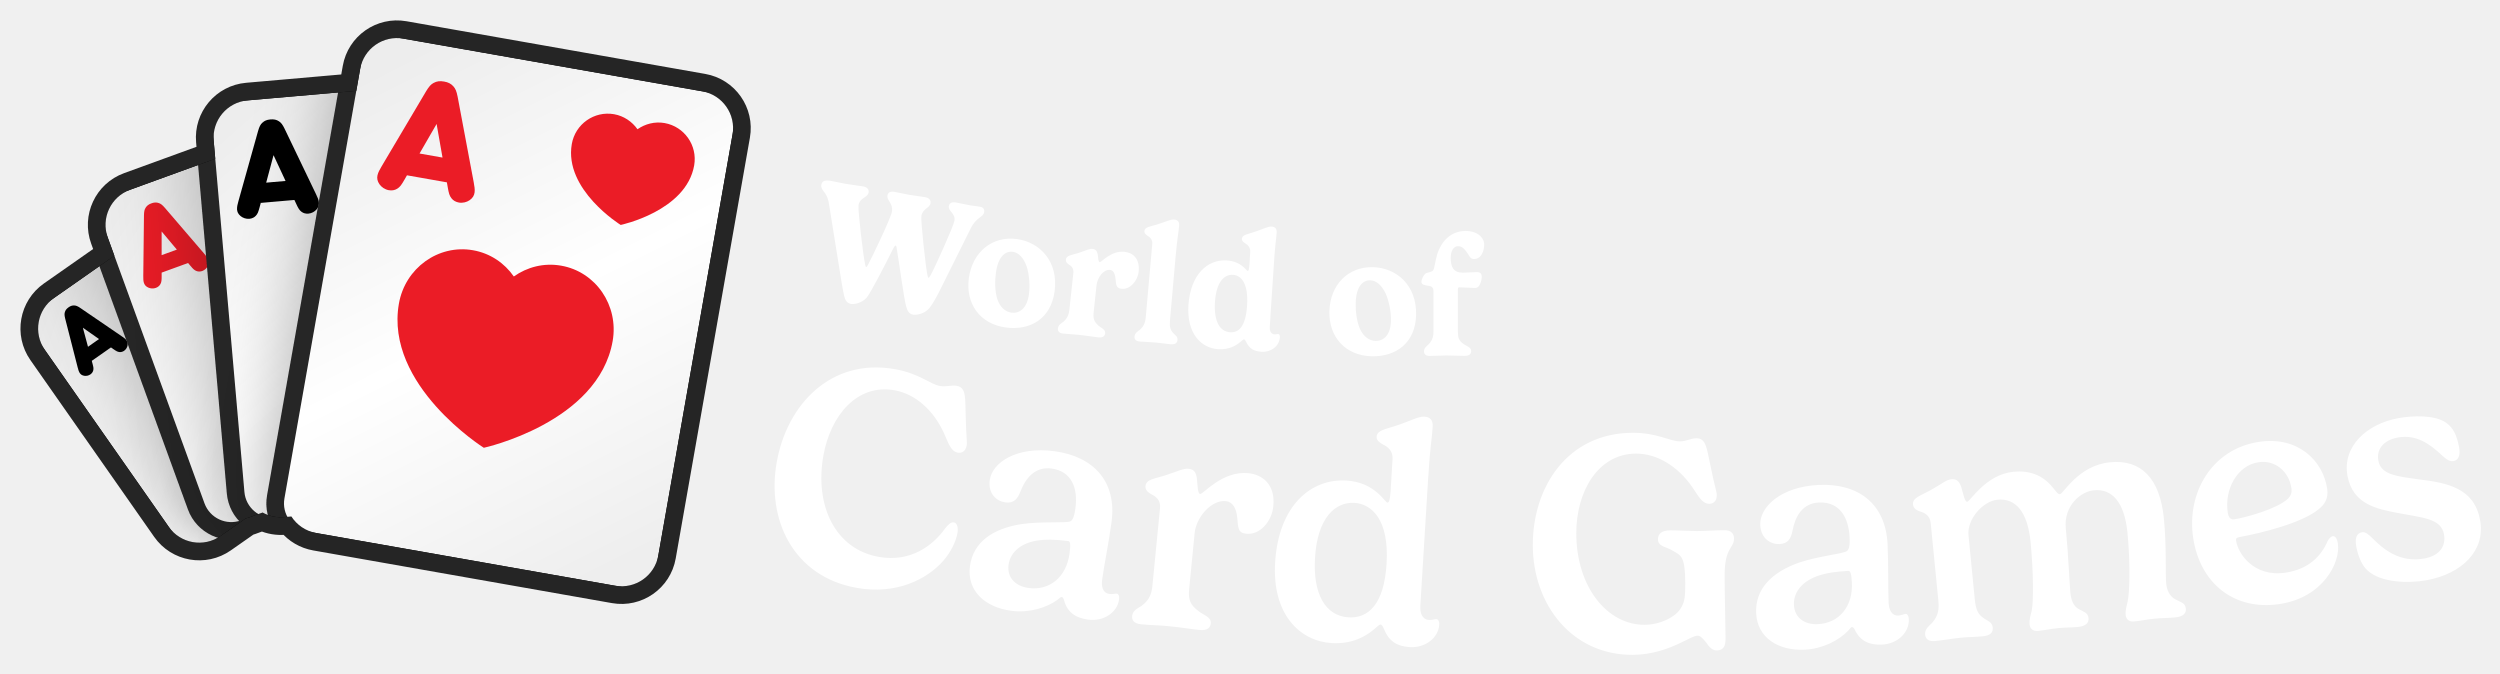
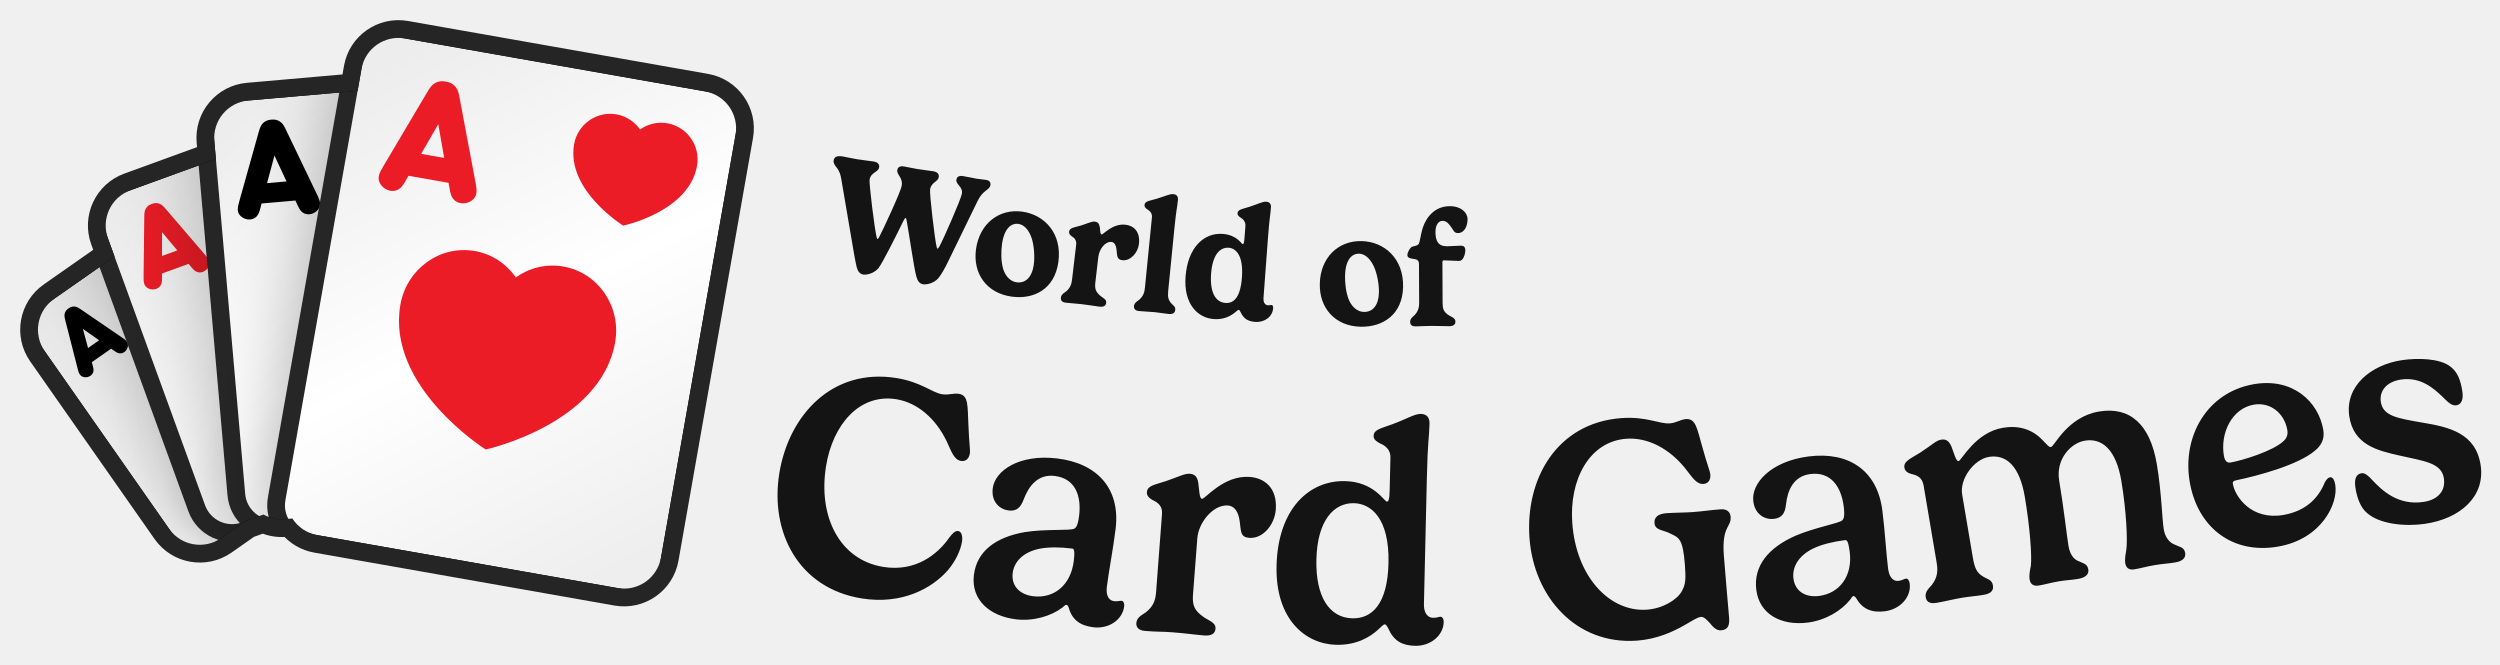
- <svg xmlns="http://www.w3.org/2000/svg" xmlns:xlink="http://www.w3.org/1999/xlink" viewBox="-3.26 -3.26 426.7 115.02" width="426.7" height="115.02">
+ <svg xmlns="http://www.w3.org/2000/svg" xmlns:xlink="http://www.w3.org/1999/xlink" viewBox="-3.2 -3.2 424.74 112.92" width="424.74" height="112.92">
  <defs>
    <rect id="path-1" x="0" y="0" width="5464" height="1280" />
    <rect id="path-3" x="0" y="0" width="1279.966" height="1280" />
    <path d="M654.667,7.381 L1041.451,230.691 C1067.755,245.877 1076.767,279.512 1061.581,305.816 L747.051,850.597 C731.865,876.902 698.23,885.914 671.926,870.727 L285.142,647.418 C271.344,639.451 262.304,626.408 259.019,612.01 L248.673,609.238 C237.588,606.268 228.207,600.115 221.247,592.027 L200.473,592.025 C198.498,592.025 196.547,591.921 194.626,591.718 L151.468,603.281 C122.13,611.142 91.974,593.731 84.112,564.393 L1.886,257.522 C-5.975,228.183 11.436,198.027 40.774,190.166 L145.477,162.11 L145.477,133.795 C145.477,103.422 170.1,78.799 200.473,78.799 L333.867,78.799 L340.716,53.24 C348.577,23.901 378.734,6.491 408.072,14.352 L563.147,55.903 L579.542,27.511 C594.728,1.207 628.363,-7.806 654.667,7.381 Z" id="path-5" />
    <filter x="-59.0%" y="-44.4%" width="218.0%" height="188.8%" filterUnits="objectBoundingBox" id="filter-7">
      <feOffset dx="0" dy="0" in="SourceAlpha" result="shadowOffsetOuter1" />
      <feGaussianBlur stdDeviation="64" in="shadowOffsetOuter1" result="shadowBlurOuter1" />
      <feColorMatrix values="0 0 0 0 0   0 0 0 0 0   0 0 0 0 0  0 0 0 0.32 0" type="matrix" in="shadowBlurOuter1" result="shadowMatrixOuter1" />
      <feMerge>
        <feMergeNode in="shadowMatrixOuter1" />
        <feMergeNode in="SourceGraphic" />
      </feMerge>
    </filter>
    <linearGradient x1="21.639%" y1="0%" x2="78.361%" y2="100%" id="linearGradient-8">
      <stop stop-color="#EDEDED" offset="0%" />
      <stop stop-color="#FFFFFF" offset="50.295%" />
      <stop stop-color="#EEEEEE" offset="100%" />
    </linearGradient>
    <filter x="-49.2%" y="-37.0%" width="198.3%" height="174.0%" filterUnits="objectBoundingBox" id="filter-9">
      <feOffset dx="0" dy="0" in="SourceAlpha" result="shadowOffsetOuter1" />
      <feGaussianBlur stdDeviation="64" in="shadowOffsetOuter1" result="shadowBlurOuter1" />
      <feColorMatrix values="0 0 0 0 0   0 0 0 0 0   0 0 0 0 0  0 0 0 0.32 0" type="matrix" in="shadowBlurOuter1" result="shadowMatrixOuter1" />
      <feMerge>
        <feMergeNode in="shadowMatrixOuter1" />
        <feMergeNode in="SourceGraphic" />
      </feMerge>
    </filter>
    <linearGradient x1="21.639%" y1="0%" x2="78.361%" y2="100%" id="linearGradient-10">
      <stop stop-color="#EDEDED" offset="0%" />
      <stop stop-color="#FFFFFF" offset="50.295%" />
      <stop stop-color="#EEEEEE" offset="100%" />
    </linearGradient>
    <filter x="-41.0%" y="-30.9%" width="181.9%" height="161.7%" filterUnits="objectBoundingBox" id="filter-11">
      <feOffset dx="0" dy="0" in="SourceAlpha" result="shadowOffsetOuter1" />
      <feGaussianBlur stdDeviation="64" in="shadowOffsetOuter1" result="shadowBlurOuter1" />
      <feColorMatrix values="0 0 0 0 0   0 0 0 0 0   0 0 0 0 0  0 0 0 0.32 0" type="matrix" in="shadowBlurOuter1" result="shadowMatrixOuter1" />
      <feMerge>
        <feMergeNode in="shadowMatrixOuter1" />
        <feMergeNode in="SourceGraphic" />
      </feMerge>
    </filter>
    <linearGradient x1="21.639%" y1="0%" x2="78.361%" y2="100%" id="linearGradient-12">
      <stop stop-color="#EDEDED" offset="0%" />
      <stop stop-color="#FFFFFF" offset="50.295%" />
      <stop stop-color="#EEEEEE" offset="100%" />
    </linearGradient>
    <filter x="-34.1%" y="-25.7%" width="168.3%" height="151.4%" filterUnits="objectBoundingBox" id="filter-13">
      <feOffset dx="0" dy="0" in="SourceAlpha" result="shadowOffsetOuter1" />
      <feGaussianBlur stdDeviation="64" in="shadowOffsetOuter1" result="shadowBlurOuter1" />
      <feColorMatrix values="0 0 0 0 0   0 0 0 0 0   0 0 0 0 0  0 0 0 0.32 0" type="matrix" in="shadowBlurOuter1" result="shadowMatrixOuter1" />
      <feMerge>
        <feMergeNode in="shadowMatrixOuter1" />
        <feMergeNode in="SourceGraphic" />
      </feMerge>
    </filter>
    <linearGradient x1="21.639%" y1="0%" x2="78.361%" y2="100%" id="linearGradient-14">
      <stop stop-color="#EDEDED" offset="0%" />
      <stop stop-color="#FFFFFF" offset="50.295%" />
      <stop stop-color="#EEEEEE" offset="100%" />
    </linearGradient>
  </defs>
  <g transform="translate(-11.594,-23.478) scale(0.11594)">
    <mask id="mask-4" fill="white">
      <use xlink:href="#path-3" />
    </mask>
    <g id="Mask" />
    <g id="Group" stroke-width="1" fill-rule="evenodd" mask="url(#mask-4)">
      <g transform="translate(700.504, 678.0126) rotate(-20) translate(-700.504, -678.0126)translate(166.0272, 238.9585)">
        <g transform="translate(-0, -0)">
          <mask id="mask-6" fill="white">
            <use xlink:href="#path-5" />
          </mask>
          <path stroke="#252525" stroke-width="26" d="M661.167,-3.877 L1047.951,219.432 C1080.473,238.209 1091.616,279.794 1072.839,312.316 L758.31,857.097 C739.533,889.619 697.948,900.762 665.426,881.986 L278.642,658.676 C264.448,650.481 253.966,637.684 248.632,622.685 L245.308,621.795 C234.009,618.767 223.884,612.979 215.705,605.026 L200.473,605.025 C198.91,605.025 197.353,604.972 195.803,604.861 L154.833,615.838 C118.559,625.557 81.275,604.031 71.555,567.758 L-10.671,260.886 C-20.39,224.613 1.136,187.328 37.41,177.609 L132.477,152.135 L132.477,133.795 C132.477,96.242 162.92,65.799 200.473,65.799 L323.892,65.799 L328.159,49.875 C337.879,13.602 375.163,-7.925 411.436,1.795 L556.877,40.764 L568.283,21.011 C587.06,-11.511 628.645,-22.654 661.167,-3.877 Z" />
          <g mask="url(#mask-6)">
            <g transform="translate(-12.346, -20.1207)">
              <g id="small_spade_1" filter="url(#filter-7)" transform="translate(210.9129, 389.3938) rotate(-15) translate(-210.9129, -389.3938)translate(49.8576, 175.5497)">
                <rect id="Background" stroke="#252525" stroke-width="26" fill="url(#linearGradient-8)" x="-13" y="-13" width="348.11" height="453.688" rx="54.996" />
                <path d="M243.897,27.593 C243.897,27.593 294.439,46.921 294.501,83.212 C294.501,98.995 281.209,111.813 264.79,111.831 C259.556,111.836 254.629,110.478 250.35,108.157 L256.538,128.766 L231.229,128.766 L237.404,108.197 C233.153,110.517 228.26,111.881 223.047,111.892 C206.62,111.901 193.284,99.118 193.266,83.326 C193.205,47.045 243.897,27.593 243.897,27.593 Z" id="Spade-small" fill="#000000" />
                <path d="M24.778,103.856 L51.007,34.253 C52.733,29.769 54.044,27.838 56.046,26.251 C58.462,24.32 61.015,23.561 64.605,23.561 C68.194,23.561 70.748,24.32 73.164,26.251 C75.165,27.838 76.477,29.769 78.202,34.253 L104.431,103.856 C106.709,109.926 108.228,114.686 103.603,119.308 C101.463,121.446 98.219,122.895 94.906,122.895 C92.214,122.895 89.798,121.998 88.073,120.412 C86.002,118.549 85.105,116.687 83.31,111.72 L81.861,107.719 L47.349,107.719 L45.899,111.72 C44.105,116.687 43.207,118.549 41.137,120.412 C39.411,121.998 36.995,122.895 34.303,122.895 C30.99,122.895 27.746,121.446 25.606,119.308 C20.982,114.686 22.5,109.926 24.778,103.856 Z M74.544,87.576 L64.605,60.259 L54.665,87.576 L74.544,87.576 Z" id="A" fill="#000000" />
              </g>
              <g id="small_diamond_1" filter="url(#filter-9)" transform="translate(351.0898, 355.5329) rotate(-360) translate(-351.0898, -355.5329)translate(157.8235, 98.9199)">
                <rect id="Background" stroke="#252525" stroke-width="26" fill="url(#linearGradient-10)" x="-13" y="-13" width="412.533" height="539.226" rx="54.996" />
                <polygon id="Diamond-small" fill="#EB1B28" points="300.954 22.074 353.401 93.826 300.954 165.557 248.485 93.826" />
                <path d="M29.802,125.878 L61.277,42.355 C63.348,36.974 64.921,34.657 67.323,32.753 C70.222,30.435 73.287,29.524 77.594,29.524 C81.901,29.524 84.966,30.435 87.865,32.753 C90.267,34.657 91.841,36.974 93.911,42.355 L125.386,125.878 C128.119,133.163 129.942,138.875 124.392,144.421 C121.824,146.987 117.932,148.725 113.956,148.725 C110.725,148.725 107.826,147.649 105.756,145.745 C103.271,143.51 102.194,141.275 100.041,135.315 L98.301,130.514 L56.887,130.514 L55.148,135.315 C52.994,141.275 51.917,143.51 49.432,145.745 C47.362,147.649 44.463,148.725 41.232,148.725 C37.257,148.725 33.364,146.987 30.796,144.421 C25.247,138.875 27.069,133.163 29.802,125.878 Z M89.521,106.343 L77.594,73.562 L65.667,106.343 L89.521,106.343 Z" id="A" fill="#EB1B28" />
              </g>
              <g id="small_clover_1" filter="url(#filter-11)" transform="translate(511.6136, 377.7066) rotate(-345) translate(-511.6136, -377.7066)translate(279.6941, 69.771)">
                <rect id="Background" stroke="#252525" stroke-width="26" fill="url(#linearGradient-12)" x="-13" y="-13" width="489.839" height="641.871" rx="54.996" />
                <path d="M347.866,39.734 C367.599,39.734 383.595,55.536 383.595,75.06 C383.595,84.425 379.905,92.946 373.883,99.274 C378.307,97.333 383.203,96.253 388.353,96.253 C408.072,96.253 424.081,112.082 424.081,131.58 C424.081,151.104 408.072,166.919 388.353,166.919 C372.39,166.919 358.858,156.556 354.282,142.251 C354.334,142.684 354.408,143.092 354.506,143.474 C358.945,160.826 367.798,185.424 367.798,185.424 L328,185.424 C328,185.424 336.827,160.734 341.253,143.474 C341.354,143.079 341.428,142.656 341.479,142.206 C336.916,156.534 323.372,166.919 307.393,166.919 C287.646,166.919 271.677,151.104 271.677,131.58 C271.677,112.082 287.646,96.253 307.393,96.253 C312.539,96.253 317.432,97.331 321.855,99.271 C315.837,92.944 312.15,84.424 312.15,75.06 C312.15,55.536 328.133,39.734 347.866,39.734 Z" id="Clover-small" fill="#000000" />
                <path d="M28.576,146.475 L66.345,46.247 C68.83,39.79 70.719,37.009 73.601,34.724 C77.08,31.943 80.758,30.85 85.926,30.85 C91.095,30.85 94.772,31.943 98.251,34.724 C101.133,37.009 103.022,39.79 105.507,46.247 L143.276,146.475 C146.556,155.216 148.743,162.07 142.084,168.726 C139.003,171.805 134.331,173.891 129.56,173.891 C125.684,173.891 122.205,172.6 119.72,170.315 C116.738,167.633 115.446,164.951 112.862,157.799 L110.775,152.038 L61.078,152.038 L58.99,157.799 C56.406,164.951 55.114,167.633 52.132,170.315 C49.647,172.6 46.168,173.891 42.292,173.891 C37.521,173.891 32.85,171.805 29.768,168.726 C23.109,162.07 25.296,155.216 28.576,146.475 Z M100.239,123.032 L85.926,83.696 L71.613,123.032 L100.239,123.032 Z" id="A" fill="#000000" />
              </g>
              <g id="small_heart_1" filter="url(#filter-13)" transform="translate(675.6425, 459.1748) rotate(-330) translate(-675.6425, -459.1748)translate(397.3371, 89.6494)">
                <rect id="Background" stroke="#252525" stroke-width="26" fill="url(#linearGradient-14)" x="-13" y="-13" width="582.611" height="765.051" rx="54.996" />
                <path d="M341.635,288.824 C315.976,288.845 292.736,299.456 275.815,316.611 C258.851,299.507 235.579,288.948 209.909,288.989 C158.08,289.041 116.117,332.207 116.16,385.365 C116.309,507.485 276.113,572.616 276.113,572.616 C276.113,572.616 435.789,507.092 435.619,384.932 C435.544,331.774 393.497,288.752 341.635,288.824" id="Heart-big" fill="#EB1B28" />
                <path d="M417.458,71.521 C407.751,61.933 394.392,55.711 379.689,55.711 C350.027,55.745 325.983,79.908 326.015,109.677 C326.095,178.084 417.593,214.563 417.593,214.563 C417.593,214.563 508.981,177.883 508.901,109.459 C508.854,79.674 484.777,55.594 455.084,55.627 C440.412,55.627 427.165,61.899 417.458,71.521 Z" id="Heart-small" fill="#EB1B28" />
                <path d="M56.059,190.564 L101.383,70.289 C104.365,62.541 106.631,59.203 110.09,56.462 C114.264,53.124 118.677,51.813 124.88,51.813 C131.082,51.813 135.495,53.124 139.67,56.462 C143.129,59.203 145.395,62.541 148.377,70.289 L193.701,190.564 C197.637,201.054 200.261,209.278 192.269,217.265 C188.572,220.96 182.966,223.464 177.241,223.464 C172.589,223.464 168.415,221.914 165.433,219.172 C161.855,215.954 160.304,212.735 157.203,204.153 L154.698,197.239 L95.061,197.239 L92.556,204.153 C89.455,212.735 87.905,215.954 84.327,219.172 C81.345,221.914 77.17,223.464 72.518,223.464 C66.793,223.464 61.187,220.96 57.49,217.265 C49.499,209.278 52.123,201.054 56.059,190.564 Z M142.055,162.432 L124.88,115.228 L107.704,162.432 L142.055,162.432 Z" id="A" fill="#EB1B28" />
              </g>
            </g>
          </g>
        </g>
      </g>
    </g>
  </g>
-   <path fill="#ffffff" d="M149.16 39.23C149.35 38.85 149.5 38.63 149.6 38.65C149.67 38.66 149.75 38.79 149.78 39.06C150.16 41.25 151.02 47.69 151.4 49.04C151.62 49.82 151.91 50.33 152.61 50.45C153.04 50.52 154.43 50.4 155.34 49.36C155.82 48.79 156.55 47.53 157.08 46.45L162.4 35.77C163.4 33.7 164.56 33.9 164.72 32.94C164.81 32.45 164.54 32.11 163.99 32.02C163.42 31.92 162.86 31.88 162.29 31.78C161.66 31.68 160.45 31.39 159.9 31.3C159.09 31.16 158.77 31.47 158.69 31.92C158.54 32.79 159.86 33.15 159.64 34.43C159.46 35.42 156.27 42.49 155.57 43.72C155.41 44 155.29 44.17 155.22 44.15C155.16 44.14 155.11 44.02 155.05 43.77C154.75 42.52 153.87 34.37 154 33.6C154.22 32.32 155.41 32.28 155.56 31.44C155.66 30.86 155.28 30.5 154.57 30.38C153.83 30.25 152.94 30.17 151.8 29.97C151.18 29.86 149.97 29.58 149.4 29.48C148.6 29.35 148.29 29.66 148.21 30.11C148.06 30.98 149.23 31.43 148.97 32.89C148.79 33.97 145.49 40.85 144.89 41.93C144.8 42.12 144.66 42.33 144.58 42.31C144.52 42.31 144.46 42.16 144.43 42.01C144.09 40.71 143.14 32.5 143.27 31.76C143.5 30.45 144.84 30.48 144.99 29.61C145.08 29.09 144.78 28.68 144.03 28.55C143.28 28.42 142.24 28.32 141.06 28.11C139.87 27.91 139.29 27.73 138.6 27.62C137.58 27.44 137.04 27.58 136.92 28.31C136.84 28.76 137.16 29.21 137.4 29.5C137.95 30.2 138.14 30.9 138.23 31.55L140.4 45.05C140.56 46.02 140.78 47.09 140.81 47.21C140.99 47.99 141.31 48.5 142.01 48.62C142.42 48.69 143.78 48.56 144.69 47.51C145.31 46.79 147.91 41.76 149.16 39.23ZM169.62 39.72C170.59 39.85 171.47 40.73 172 42.31C172.42 43.66 172.56 45.51 172.36 46.97C172.02 49.48 170.67 50.28 169.35 50.1C168.34 49.96 167.41 49.18 166.95 47.75C166.52 46.37 166.54 44.64 166.72 43.31C167.1 40.47 168.37 39.55 169.62 39.72ZM162.1 44.23C161.52 48.54 163.97 52.04 168.44 52.64C172.46 53.18 176.09 51.25 176.74 46.47C177.42 41.4 174.26 38.08 170.3 37.54C166.14 36.98 162.71 39.71 162.1 44.23ZM186.23 42.81C186.73 42.86 187.05 43.4 187.14 44.33C187.25 45.34 187.22 45.93 188.17 46.03C189.59 46.19 190.91 44.71 191.08 43.13C191.33 40.85 190.08 39.87 188.68 39.72C186.37 39.47 184.76 41.52 184.44 41.48C184.2 41.46 184.18 40.86 184.12 40.29C184 39.54 183.72 39.27 183.19 39.22C182.69 39.16 182.27 39.44 180.78 39.93C179.64 40.28 178.74 40.32 178.66 41.05C178.62 41.44 178.86 41.65 179.14 41.87C179.55 42.1 180.03 42.5 179.94 43.33L179.27 49.52C179.19 50.26 179.02 50.99 178.24 51.66C177.94 51.9 177.37 52.16 177.31 52.78C177.26 53.21 177.45 53.59 178.15 53.67C179.37 53.8 179.98 53.79 180.96 53.9C182.38 54.05 183.34 54.23 184.17 54.32C185.02 54.41 185.31 54.09 185.37 53.61C185.44 52.95 184.64 52.71 184.2 52.3C183.46 51.62 183.29 51.12 183.41 49.99L183.89 45.48C184.04 44.09 185.08 42.68 186.23 42.81ZM198 35.24C198.05 34.57 197.72 34.26 197.16 34.21C196.53 34.15 195.63 34.63 194.17 35.07C193.03 35.43 192.13 35.48 192.07 36.17C192.03 36.56 192.3 36.77 192.59 36.97C193 37.21 193.47 37.63 193.41 38.35L192.3 50.87C192.23 51.6 192.08 52.34 191.29 53.02C191.01 53.27 190.44 53.54 190.38 54.16C190.34 54.59 190.54 54.97 191.25 55.03C192.28 55.12 193.1 55.12 194.05 55.21C194.8 55.27 195.78 55.43 196.53 55.5C197.36 55.57 197.67 55.25 197.71 54.76C197.77 54.12 197.29 53.97 196.91 53.51C196.52 53.02 196.33 52.57 196.43 51.44L197.38 40.67C197.72 36.92 197.86 36.76 198 35.24ZM206.71 53.45C204.92 53.34 203.9 51.58 204.11 48.27C204.34 44.82 205.7 43.55 207.21 43.65C208.52 43.73 209.85 45.02 209.59 48.89C209.36 52.5 208.16 53.55 206.71 53.45ZM212.02 56.78C213.68 56.89 215.09 55.83 215.19 54.31C215.21 53.98 215.08 53.76 214.92 53.75C214.72 53.73 214.56 53.83 214.26 53.81C213.62 53.76 213.42 53.11 213.46 52.55L214.16 41.86C214.4 38.11 214.54 37.95 214.64 36.42C214.69 35.76 214.35 35.45 213.79 35.41C213.15 35.37 212.24 35.87 210.81 36.34C209.65 36.73 208.75 36.8 208.71 37.49C208.68 37.88 208.99 38.09 209.28 38.28C209.7 38.51 210.19 38.99 210.13 39.77L210 41.84C209.93 42.8 209.84 43 209.69 42.99C209.46 42.97 208.67 41.36 206.12 41.19C202.83 40.98 199.93 43.6 199.58 48.84C199.27 53.67 201.76 56.15 204.65 56.34C206.52 56.46 207.72 55.7 208.39 55.15C208.74 54.87 208.94 54.66 209.07 54.66C209.24 54.68 209.31 54.91 209.46 55.14C209.99 56.24 210.73 56.69 212.02 56.78ZM230.61 44.58C231.59 44.6 232.57 45.38 233.27 46.89C233.83 48.19 234.18 50.01 234.15 51.48C234.09 54.02 232.83 54.96 231.5 54.93C230.48 54.9 229.47 54.23 228.85 52.86C228.28 51.53 228.1 49.81 228.13 48.47C228.2 45.61 229.36 44.55 230.61 44.58ZM223.64 49.9C223.54 54.24 226.36 57.45 230.88 57.55C234.93 57.64 238.33 55.33 238.44 50.5C238.56 45.38 235.05 42.43 231.06 42.34C226.86 42.24 223.75 45.33 223.64 49.9ZM245.57 46.14C245.57 45.82 245.7 45.78 245.78 45.78C246.27 45.78 248.12 45.89 248.46 45.89C248.74 45.89 248.93 45.8 249.04 45.69C249.44 45.3 249.65 44.48 249.65 44C249.64 43.34 249.27 43.18 248.81 43.18C248.43 43.18 246.93 43.28 246.42 43.28C244.77 43.28 244.35 42.28 244.35 40.72C244.35 39.67 244.78 38.76 245.6 38.76C246.43 38.76 246.86 39.46 247.31 40.11C247.57 40.53 247.74 40.95 248.33 40.95C249.58 40.95 250.06 39.55 250.06 38.48C250.06 37.31 248.92 36.16 246.9 36.16C244.33 36.16 242.75 37.98 242.07 40.04C241.73 41.12 241.57 42.67 241.33 42.91C240.95 43.26 240.39 43.2 240.06 43.42C239.75 43.65 239.35 44.37 239.35 44.82C239.35 45.35 239.86 45.42 240.68 45.54C241.14 45.62 241.4 45.85 241.4 46.44L241.41 53.25C241.41 53.99 241.31 54.74 240.6 55.49C240.33 55.76 239.79 56.08 239.79 56.7C239.79 57.13 240.03 57.49 240.73 57.49C241.76 57.49 242.61 57.42 243.54 57.41C244.98 57.41 245.89 57.49 246.71 57.48C247.57 57.48 247.84 57.14 247.84 56.65C247.84 55.98 247 55.8 246.53 55.45C245.72 54.85 245.57 54.4 245.57 53.26Z" />
-   <path fill="#ffffff" d="M129.31 75.63C127.55 85.53 132.2 95.17 142.97 97.08C149.74 98.28 154.93 95.62 157.72 92.48C159.08 90.91 159.9 89.17 160.16 87.71C160.29 86.97 160.19 86.01 159.54 85.9C159.01 85.8 158.51 86.36 158.02 86.98C156.02 89.77 152.23 92.77 146.74 91.79C139.26 90.47 135.77 83 137.27 74.53C138.51 67.56 143.09 62.22 149.41 63.35C152.97 63.98 156.04 66.73 157.83 70.61C158.59 72.25 158.97 73.77 160.22 74C160.9 74.12 161.56 73.75 161.73 72.78C161.85 72.1 161.63 71.2 161.57 67.9C161.45 64.65 161.71 62.89 160.03 62.59C159.12 62.43 158.27 62.81 157.17 62.62C155.47 62.32 153.64 60.48 149.49 59.75C138.51 57.8 131.04 65.85 129.31 75.63ZM179.29 91.21C178.75 95.23 175.9 97.58 172.32 97.1C170.06 96.8 168.59 95.32 168.88 93.14C169.13 91.27 170.62 89.59 173.53 89.04C175.09 88.77 176.88 88.8 179.07 89.09C179.41 89.13 179.5 89.63 179.29 91.21ZM171.04 86.2C166.2 86.97 162.84 89.25 162.29 93.38C161.73 97.59 164.89 100.4 169.34 100.99C172.33 101.39 175.34 100.51 177.28 99.08C177.51 98.9 177.77 98.61 177.95 98.63C178.14 98.66 178.26 98.89 178.34 99.14C178.87 101.17 180.23 102.2 182.47 102.5C185.1 102.85 187.45 101.29 187.75 99.03C187.83 98.43 187.61 98.1 187.4 98.07C187 98.02 186.71 98.2 186.08 98.11C184.92 97.96 184.7 96.8 184.86 95.65C185.18 93.25 186.01 89.24 186.46 85.82C187.37 79.01 183.48 74.66 176.7 73.75C170.25 72.89 166.08 75.68 165.67 78.7C165.36 81.02 166.85 82.29 168.33 82.49C169.77 82.68 170.41 81.91 170.9 80.66C171.8 78.32 173.41 76.34 176.22 76.71C179.69 77.18 180.75 80.1 180.29 83.5C180.07 85.15 179.75 85.54 179.44 85.71C178.75 86.07 174.59 85.68 171.04 86.2ZM205.97 82.27C207.11 82.39 207.75 83.44 207.91 85.08C208.09 86.75 207.95 87.7 209.48 87.84C211.78 88.07 213.82 85.74 214.07 83.15C214.44 79.4 212.2 77.74 209.8 77.5C205.33 77.07 202.14 81.1 201.58 81.05C201.14 81 201.16 79.64 201.02 78.38C200.87 77.22 200.42 76.83 199.6 76.75C198.73 76.66 197.83 77.16 195.55 77.9C193.76 78.47 192.36 78.54 192.25 79.71C192.19 80.34 192.63 80.73 193.16 81.05C194.05 81.48 194.87 82.1 194.73 83.47L193.44 96.65C193.31 98 192.99 99.11 191.58 100.15C191.04 100.52 190.07 100.88 189.97 101.88C189.91 102.54 190.22 103.16 191.49 103.29C193.68 103.5 194.38 103.43 196.02 103.6C198.26 103.81 200.02 104.12 201.42 104.26C202.85 104.4 203.32 103.88 203.4 103.12C203.5 102.03 202.07 101.68 201.31 101.05C199.94 100.01 199.52 99.16 199.7 97.34L200.64 87.73C200.9 85.06 203.46 82.03 205.97 82.27ZM226.91 102.11C222.94 101.86 220.8 98.11 221.19 91.89C221.6 85.19 224.59 82.37 227.93 82.57C230.81 82.75 233.87 85.36 233.4 92.96C232.98 99.92 230.25 102.31 226.91 102.11ZM237.37 107.19C239.99 107.35 242.25 105.63 242.39 103.35C242.43 102.74 242.16 102.43 241.94 102.42C241.55 102.39 241.3 102.59 240.63 102.55C239.47 102.48 239.09 101.34 239.16 100.17L240.48 78.66C240.86 72.46 241.14 71.79 241.27 69.56C241.34 68.45 240.82 67.91 239.86 67.85C238.83 67.79 237.45 68.61 234.9 69.44C233.14 70.02 231.77 70.18 231.7 71.29C231.66 71.92 232.23 72.28 232.77 72.6C233.67 73 234.5 73.77 234.42 75.05L234.09 80.56C233.98 82.2 233.8 82.53 233.54 82.52C233.09 82.49 231.46 79.07 226.56 78.76C220.44 78.39 214.97 83.08 214.38 92.72C213.83 101.62 218.63 106.17 224.01 106.5C227.59 106.72 229.88 105.29 231.14 104.25C231.79 103.73 232.13 103.33 232.37 103.34C232.63 103.36 232.77 103.71 232.96 104.1C233.81 106.22 235.2 107.05 237.37 107.19ZM275.39 108.51C278.79 108.5 281.63 107.4 283.56 106.47C284.89 105.86 285.84 105.24 286.5 105.24C287.01 105.24 287.49 105.85 287.97 106.43C288.55 107.33 289.14 107.76 289.72 107.76C290.94 107.75 291.26 106.98 291.26 105.73C291.25 104.12 291.1 97.75 291.1 95.04C291.08 90.08 292.7 90.42 292.7 88.64C292.7 87.82 292.19 87.23 291.1 87.24C289.27 87.24 288.02 87.38 286.35 87.38C285.13 87.38 283.22 87.26 281.84 87.26C280.41 87.26 279.72 87.82 279.72 88.78C279.72 90.08 281.24 90.07 282.25 90.74C283.6 91.53 284.37 91.58 284.38 96.25C284.39 98.64 284.29 99.52 283.57 100.63C282.73 102.01 280.18 103.37 277.42 103.38C271.16 103.4 265.81 97.07 265.78 87.78C265.77 80.56 269.54 74.18 275.97 74.16C279.58 74.15 283.08 76.32 285.54 79.82C286.57 81.3 287.22 82.73 288.49 82.73C289.18 82.73 289.76 82.25 289.76 81.27C289.76 80.58 289.38 79.73 288.74 76.49C288.04 73.31 287.98 71.53 286.28 71.54C285.35 71.54 284.59 72.07 283.47 72.07C281.75 72.08 279.62 70.6 275.4 70.61C264.25 70.64 258.33 79.89 258.36 89.82C258.38 99.88 264.99 108.54 275.39 108.51ZM312.82 96.22C313.01 100.28 310.62 103.1 307.01 103.27C304.73 103.38 303.03 102.18 302.93 99.98C302.84 98.1 304 96.18 306.76 95.12C308.25 94.57 310.02 94.28 312.22 94.18C312.56 94.16 312.74 94.63 312.82 96.22ZM303.81 92.76C299.18 94.39 296.29 97.24 296.48 101.4C296.68 105.64 300.3 107.84 304.78 107.63C307.8 107.48 310.6 106.07 312.25 104.32C312.45 104.1 312.64 103.77 312.83 103.76C313.02 103.76 313.18 103.96 313.3 104.19C314.19 106.09 315.71 106.87 317.97 106.76C320.62 106.64 322.65 104.68 322.54 102.4C322.51 101.79 322.24 101.51 322.02 101.52C321.63 101.54 321.37 101.77 320.73 101.8C319.57 101.85 319.14 100.76 319.09 99.59C318.98 97.18 319.07 93.08 318.91 89.63C318.59 82.77 313.98 79.19 307.14 79.51C300.65 79.82 297.04 83.31 297.18 86.36C297.29 88.69 298.99 89.67 300.47 89.6C301.93 89.53 302.42 88.66 302.68 87.34C303.14 84.88 304.37 82.64 307.2 82.51C310.7 82.34 312.27 85.03 312.43 88.45C312.51 90.12 312.26 90.56 311.98 90.79C311.36 91.27 307.21 91.62 303.81 92.76ZM348.33 81.09C347.99 81.13 347.7 80.65 347.07 79.91C345.36 77.78 343.05 77 340.4 77.26C335.68 77.72 333.01 82.33 332.51 82.38C332.08 82.42 331.85 81.09 331.49 79.87C331.11 78.76 330.58 78.46 329.78 78.54C328.91 78.63 328.28 79.28 326.18 80.44C324.54 81.35 323.13 81.7 323.25 82.86C323.32 83.55 323.9 83.84 324.43 84.03C325.31 84.29 326.15 84.71 326.28 86.09L327.58 99.27C327.71 100.61 327.64 101.77 326.51 103.05C326.08 103.52 325.22 104.06 325.32 105.06C325.39 105.72 325.81 106.27 327.03 106.15C328.67 105.99 329.95 105.73 331.45 105.58C332.75 105.45 333.82 105.48 335.19 105.34C336.56 105.21 336.93 104.61 336.86 103.85C336.76 102.82 335.92 102.74 335.14 102.12C334.33 101.51 333.97 100.8 333.79 98.98L332.72 88.07C332.46 85.4 335.14 82.28 337.67 82.03C340.74 81.73 342.8 84.04 343.32 89.24C343.82 94.42 343.83 99.4 343.51 101.01C343.38 101.53 343.07 102.46 343.15 103.31C343.22 103.97 343.62 104.52 344.62 104.42C345.94 104.29 346.51 104.1 348.12 103.94C349.47 103.81 350.19 103.87 351.38 103.75C352.78 103.62 353.28 103.03 353.21 102.24C353.11 101.24 352.33 101.18 351.39 100.61C350.57 100.07 350.23 99.04 350.12 98.01C349.95 96.27 349.8 91.77 349.33 86.91C348.96 83.14 351.8 80.64 354.13 80.42C357.19 80.11 359.34 82.41 359.85 87.61C360.36 92.79 360.24 97.79 359.89 99.4C359.78 99.91 359.47 100.85 359.55 101.7C359.62 102.36 360.02 102.9 361 102.81C362.34 102.68 362.91 102.49 364.52 102.33C365.84 102.2 366.83 102.24 368 102.12C369.4 101.98 369.9 101.4 369.82 100.61C369.72 99.6 368.92 99.55 367.93 98.98C367.05 98.48 366.58 97.43 366.47 96.4C366.3 94.66 366.55 90.08 366.07 85.22C365.4 78.43 362.22 75.11 356.89 75.64C351.45 76.17 348.94 81.03 348.33 81.09ZM387.84 80.08C387.95 80.82 387.74 81.39 387.2 81.9C385.39 83.59 380.05 85.08 378.06 85.38C377.43 85.47 377.09 85.01 376.97 84.2C376.39 80.31 378.54 76.18 382.24 75.63C385 75.22 387.41 77.14 387.84 80.08ZM392.48 83.66C393.54 82.83 394.19 81.77 393.94 80.14C393.24 75.39 388.98 71.16 382.34 72.15C374.28 73.35 369.92 80.82 371.07 88.54C372.22 96.26 378.03 101 385.8 99.84C393.28 98.73 396.24 92.7 395.77 89.53C395.63 88.58 395.3 88.2 394.88 88.26C394.57 88.31 394.25 88.68 394.02 89.09C392.96 91.56 390.86 93.88 386.85 94.48C381.41 95.29 378.72 91.24 378.39 89C378.33 88.64 378.5 88.5 378.99 88.4C382.78 87.71 389.64 86.01 392.48 83.66ZM406.04 68.12C400.74 69.1 396.48 72.91 397.41 77.97C398.31 82.82 402.43 83.63 406.14 84.32C410.37 85.13 413.39 85.25 413.88 87.94C414.26 90 413.07 91.6 410.54 92.06C406.23 92.86 403.42 90.35 401.71 88.65C401.04 87.96 400.44 87.48 399.89 87.58C398.98 87.75 398.64 88.57 398.91 90.03C399.26 91.91 399.99 93.39 400.85 94.12C403.13 96.21 407.82 96.34 410.93 95.77C416.98 94.65 421 90.7 420.04 85.5C419.04 80.05 414.48 79.17 409.75 78.58C405.63 78.02 403.12 77.75 402.67 75.33C402.34 73.52 403.47 71.89 405.97 71.42C409.24 70.82 411.49 72.65 413.01 73.98C413.94 74.81 414.65 75.6 415.51 75.44C416.32 75.29 416.72 74.49 416.46 73.1C416.08 71.07 415.49 69.77 414.25 68.9C412.38 67.54 408.6 67.65 406.04 68.12Z" />
+   <path fill="#141414" d="M150.25 34.4C150.42 34.04 150.56 33.83 150.66 33.84C150.73 33.85 150.8 33.98 150.83 34.23C151.22 36.32 152.1 42.47 152.48 43.77C152.69 44.51 152.98 44.99 153.65 45.1C154.05 45.17 155.39 45.04 156.25 44.03C156.7 43.49 157.39 42.27 157.88 41.24L162.88 30.97C163.82 28.99 164.92 29.16 165.07 28.24C165.14 27.78 164.89 27.46 164.36 27.37C163.81 27.28 163.27 27.25 162.73 27.16C162.13 27.06 160.97 26.8 160.44 26.72C159.66 26.59 159.36 26.89 159.29 27.33C159.16 28.16 160.42 28.49 160.22 29.71C160.06 30.67 157.07 37.46 156.42 38.64C156.26 38.9 156.15 39.07 156.08 39.06C156.03 39.05 155.98 38.93 155.92 38.7C155.62 37.5 154.7 29.71 154.82 28.97C155.02 27.75 156.16 27.7 156.29 26.89C156.38 26.34 156.02 26 155.34 25.89C154.63 25.77 153.77 25.7 152.68 25.52C152.09 25.43 150.93 25.17 150.38 25.08C149.62 24.95 149.32 25.26 149.25 25.69C149.11 26.52 150.23 26.94 150 28.34C149.84 29.38 146.75 35.99 146.19 37.03C146.1 37.21 145.97 37.41 145.89 37.4C145.83 37.39 145.77 37.25 145.74 37.11C145.41 35.87 144.43 28.02 144.54 27.31C144.75 26.06 146.03 26.07 146.16 25.24C146.25 24.74 145.96 24.36 145.24 24.24C144.52 24.12 143.52 24.03 142.4 23.85C141.25 23.66 140.69 23.5 140.04 23.39C139.06 23.23 138.55 23.38 138.43 24.07C138.36 24.5 138.67 24.93 138.9 25.21C139.44 25.87 139.62 26.54 139.72 27.16L141.92 40.05C142.08 40.98 142.3 42 142.33 42.11C142.51 42.85 142.83 43.34 143.49 43.45C143.89 43.51 145.18 43.37 146.04 42.37C146.63 41.67 149.07 36.84 150.25 34.4ZM169.83 34.84C170.76 34.97 171.6 35.81 172.1 37.33C172.49 38.62 172.62 40.39 172.43 41.79C172.09 44.19 170.79 44.94 169.53 44.77C168.56 44.63 167.68 43.88 167.24 42.51C166.84 41.19 166.87 39.53 167.04 38.26C167.42 35.55 168.64 34.67 169.83 34.84ZM162.62 39.12C162.05 43.23 164.38 46.59 168.65 47.19C172.49 47.73 175.97 45.9 176.61 41.33C177.29 36.48 174.28 33.29 170.5 32.76C166.52 32.21 163.23 34.79 162.62 39.12ZM185.66 37.91C186.14 37.96 186.44 38.49 186.51 39.37C186.61 40.34 186.58 40.9 187.49 41.01C188.84 41.17 190.12 39.76 190.3 38.26C190.55 36.08 189.37 35.14 188.03 34.98C185.82 34.72 184.26 36.66 183.96 36.63C183.73 36.6 183.71 36.03 183.67 35.48C183.56 34.76 183.29 34.51 182.79 34.45C182.31 34.39 181.9 34.65 180.47 35.11C179.38 35.44 178.52 35.46 178.43 36.16C178.39 36.53 178.62 36.73 178.88 36.95C179.27 37.17 179.73 37.56 179.64 38.35L178.94 44.27C178.86 44.97 178.69 45.67 177.94 46.3C177.65 46.53 177.11 46.78 177.04 47.36C176.99 47.78 177.17 48.14 177.84 48.22C179 48.36 179.59 48.36 180.52 48.47C181.87 48.63 182.8 48.8 183.59 48.9C184.4 48.99 184.68 48.69 184.74 48.23C184.81 47.6 184.05 47.37 183.64 46.97C182.94 46.31 182.77 45.83 182.9 44.75L183.4 40.45C183.56 39.12 184.56 37.78 185.66 37.91ZM196.93 30.77C196.99 30.14 196.67 29.83 196.14 29.78C195.53 29.72 194.67 30.17 193.27 30.58C192.17 30.91 191.31 30.95 191.25 31.61C191.21 31.98 191.47 32.19 191.74 32.38C192.13 32.61 192.58 33.02 192.51 33.7L191.32 45.67C191.25 46.37 191.1 47.07 190.35 47.72C190.07 47.96 189.52 48.21 189.46 48.8C189.42 49.21 189.61 49.57 190.28 49.64C191.27 49.74 192.06 49.75 192.96 49.83C193.68 49.91 194.62 50.07 195.33 50.14C196.13 50.22 196.42 49.91 196.47 49.45C196.53 48.83 196.07 48.69 195.71 48.24C195.34 47.77 195.16 47.34 195.27 46.25L196.29 35.96C196.64 32.38 196.78 32.23 196.93 30.77ZM205 48.27C203.29 48.14 202.33 46.45 202.56 43.29C202.81 39.99 204.11 38.79 205.56 38.89C206.81 38.99 208.07 40.23 207.8 43.93C207.54 47.38 206.39 48.37 205 48.27ZM210.05 51.49C211.64 51.61 213 50.61 213.1 49.16C213.13 48.85 213.01 48.63 212.85 48.62C212.66 48.6 212.5 48.69 212.21 48.67C211.61 48.62 211.42 48 211.46 47.46L212.22 37.24C212.49 33.66 212.62 33.5 212.73 32.04C212.78 31.41 212.46 31.11 211.92 31.07C211.31 31.02 210.44 31.5 209.06 31.94C207.96 32.3 207.09 32.36 207.05 33.02C207.02 33.39 207.31 33.59 207.58 33.77C207.98 34 208.44 34.46 208.39 35.2L208.24 37.18C208.17 38.11 208.08 38.29 207.94 38.28C207.72 38.27 206.98 36.72 204.54 36.54C201.39 36.3 198.6 38.79 198.22 43.8C197.88 48.42 200.25 50.8 203.01 51.01C204.8 51.14 205.94 50.43 206.59 49.91C206.93 49.64 207.12 49.44 207.25 49.44C207.41 49.46 207.48 49.68 207.61 49.9C208.12 50.96 208.82 51.4 210.05 51.49ZM227.7 39.9C228.64 39.92 229.57 40.66 230.24 42.12C230.78 43.36 231.11 45.1 231.07 46.51C231.01 48.94 229.8 49.83 228.53 49.8C227.55 49.77 226.59 49.13 226 47.82C225.46 46.55 225.29 44.9 225.32 43.62C225.39 40.88 226.5 39.87 227.7 39.9ZM221.03 44.98C220.92 49.13 223.62 52.2 227.93 52.31C231.81 52.4 235.06 50.2 235.18 45.58C235.3 40.68 231.95 37.85 228.13 37.76C224.12 37.66 221.13 40.61 221.03 44.98ZM241.86 41.38C241.86 41.07 241.98 41.03 242.07 41.03C242.54 41.03 244.3 41.13 244.63 41.13C244.89 41.13 245.07 41.04 245.18 40.93C245.57 40.56 245.76 39.77 245.75 39.32C245.75 38.68 245.39 38.53 244.95 38.54C244.59 38.54 243.16 38.64 242.66 38.64C241.09 38.65 240.69 37.69 240.68 36.2C240.68 35.19 241.09 34.32 241.87 34.32C242.66 34.31 243.07 34.99 243.5 35.6C243.75 36 243.92 36.4 244.49 36.4C245.69 36.39 246.14 35.05 246.13 34.03C246.13 32.92 245.03 31.82 243.1 31.83C240.65 31.84 239.14 33.58 238.5 35.56C238.17 36.59 238.03 38.07 237.79 38.3C237.44 38.64 236.9 38.58 236.58 38.79C236.29 39.01 235.91 39.71 235.91 40.13C235.91 40.64 236.4 40.71 237.18 40.82C237.63 40.9 237.87 41.12 237.88 41.68L237.91 48.19C237.91 48.89 237.82 49.61 237.14 50.33C236.88 50.6 236.37 50.9 236.38 51.49C236.38 51.91 236.6 52.25 237.28 52.25C238.25 52.24 239.07 52.17 239.96 52.17C241.34 52.16 242.21 52.23 243 52.22C243.81 52.22 244.07 51.89 244.07 51.42C244.07 50.78 243.27 50.61 242.81 50.28C242.04 49.7 241.9 49.28 241.89 48.19Z" />
+   <path fill="#141414" d="M129.2 77.23C127.6 87.16 132.4 96.73 143.2 98.47C149.99 99.56 155.13 96.81 157.88 93.63C159.21 92.04 160 90.28 160.24 88.82C160.36 88.08 160.24 87.12 159.59 87.02C159.06 86.93 158.57 87.5 158.09 88.12C156.13 90.95 152.39 94 146.88 93.12C139.39 91.91 135.77 84.5 137.14 76.01C138.26 69.02 142.76 63.61 149.1 64.63C152.67 65.21 155.78 67.91 157.63 71.76C158.42 73.39 158.82 74.91 160.08 75.11C160.76 75.22 161.41 74.84 161.57 73.87C161.68 73.19 161.45 72.29 161.33 68.99C161.16 65.74 161.39 63.98 159.71 63.71C158.79 63.56 157.95 63.96 156.85 63.78C155.15 63.51 153.29 61.7 149.12 61.03C138.11 59.26 130.78 67.43 129.2 77.23ZM179.23 92.11C178.74 96.15 175.92 98.53 172.33 98.1C170.07 97.82 168.59 96.36 168.85 94.17C169.08 92.3 170.54 90.61 173.44 90.02C175 89.73 176.79 89.73 178.98 90C179.32 90.04 179.42 90.53 179.23 92.11ZM170.92 87.2C166.09 88.04 162.76 90.36 162.26 94.5C161.75 98.71 164.95 101.48 169.4 102.02C172.4 102.38 175.4 101.46 177.31 100.01C177.55 99.82 177.8 99.53 177.98 99.56C178.17 99.58 178.3 99.81 178.38 100.06C178.93 102.08 180.31 103.1 182.55 103.37C185.18 103.69 187.51 102.1 187.79 99.83C187.86 99.23 187.63 98.91 187.42 98.88C187.03 98.83 186.74 99.01 186.11 98.94C184.95 98.79 184.71 97.64 184.85 96.48C185.14 94.09 185.92 90.06 186.34 86.64C187.17 79.81 183.22 75.51 176.42 74.69C169.97 73.91 165.83 76.75 165.46 79.78C165.18 82.1 166.69 83.35 168.16 83.53C169.61 83.7 170.24 82.92 170.71 81.67C171.59 79.32 173.17 77.32 175.98 77.66C179.46 78.08 180.55 80.99 180.14 84.39C179.94 86.05 179.63 86.44 179.31 86.62C178.62 86.99 174.47 86.64 170.92 87.2ZM205.43 82.68C206.57 82.77 207.23 83.81 207.43 85.44C207.65 87.11 207.52 88.06 209.06 88.18C211.36 88.35 213.35 85.97 213.55 83.38C213.83 79.62 211.56 78.01 209.15 77.83C204.68 77.49 201.57 81.59 201.02 81.55C200.57 81.52 200.56 80.16 200.39 78.89C200.22 77.74 199.77 77.36 198.95 77.29C198.07 77.23 197.18 77.75 194.91 78.53C193.14 79.14 191.74 79.25 191.65 80.41C191.61 81.05 192.06 81.43 192.59 81.74C193.49 82.15 194.33 82.75 194.22 84.12L193.22 97.33C193.12 98.68 192.82 99.8 191.43 100.86C190.9 101.25 189.94 101.63 189.86 102.64C189.81 103.3 190.14 103.91 191.41 104C193.6 104.17 194.3 104.09 195.94 104.22C198.19 104.39 199.95 104.65 201.36 104.76C202.79 104.87 203.25 104.34 203.31 103.58C203.39 102.49 201.95 102.17 201.18 101.55C199.79 100.54 199.35 99.71 199.48 97.88L200.22 88.25C200.42 85.58 202.92 82.49 205.43 82.68ZM226.56 101.85C222.58 101.75 220.3 98.09 220.45 91.86C220.6 85.14 223.48 82.21 226.83 82.29C229.72 82.35 232.87 84.84 232.7 92.46C232.54 99.44 229.9 101.92 226.56 101.85ZM237.2 106.52C239.83 106.59 242.02 104.78 242.08 102.5C242.09 101.89 241.8 101.59 241.59 101.58C241.19 101.57 240.95 101.78 240.29 101.76C239.12 101.74 238.69 100.61 238.72 99.45L239.22 77.9C239.36 71.69 239.62 71.01 239.67 68.78C239.69 67.66 239.15 67.15 238.19 67.12C237.16 67.1 235.81 67.97 233.29 68.9C231.55 69.55 230.19 69.75 230.17 70.87C230.15 71.51 230.73 71.84 231.28 72.14C232.2 72.51 233.06 73.25 233.03 74.52L232.9 80.04C232.87 81.68 232.7 82.02 232.43 82.02C231.98 82.01 230.23 78.65 225.32 78.54C219.19 78.39 213.9 83.29 213.68 92.95C213.47 101.86 218.44 106.22 223.83 106.35C227.41 106.43 229.65 104.92 230.87 103.83C231.49 103.29 231.82 102.87 232.06 102.88C232.32 102.88 232.48 103.23 232.68 103.61C233.61 105.7 235.03 106.47 237.2 106.52ZM274.94 105.64C278.32 105.39 281.08 104.11 282.94 103.04C284.22 102.34 285.13 101.66 285.8 101.61C286.3 101.57 286.82 102.15 287.34 102.7C287.98 103.55 288.6 103.94 289.18 103.89C290.4 103.81 290.66 103.02 290.57 101.77C290.45 100.16 289.86 93.81 289.67 91.11C289.31 86.16 290.95 86.39 290.83 84.62C290.77 83.8 290.22 83.25 289.14 83.33C287.31 83.46 286.07 83.68 284.41 83.8C283.19 83.89 281.27 83.89 279.9 83.99C278.47 84.1 277.82 84.7 277.89 85.66C277.98 86.95 279.49 86.84 280.54 87.43C281.95 88.13 282.72 88.13 283.06 92.79C283.23 95.17 283.19 96.05 282.55 97.21C281.8 98.65 279.36 100.18 276.61 100.38C270.36 100.83 264.58 94.89 263.92 85.62C263.4 78.42 266.73 71.8 273.13 71.34C276.73 71.08 280.38 73 283.07 76.32C284.21 77.72 284.95 79.11 286.22 79.02C286.91 78.97 287.45 78.45 287.38 77.47C287.33 76.78 286.9 75.96 286.03 72.78C285.12 69.65 284.94 67.88 283.24 68C282.32 68.07 281.59 68.65 280.48 68.73C278.75 68.86 276.53 67.53 272.32 67.83C261.2 68.63 255.94 78.27 256.65 88.17C257.37 98.2 264.56 106.39 274.94 105.64ZM311.06 90.55C311.57 94.58 309.42 97.59 305.84 98.05C303.57 98.34 301.78 97.28 301.5 95.1C301.26 93.23 302.26 91.23 304.93 89.95C306.37 89.28 308.11 88.85 310.29 88.56C310.64 88.52 310.85 88.97 311.06 90.55ZM301.8 87.84C297.32 89.83 294.66 92.9 295.19 97.03C295.73 101.24 299.51 103.14 303.96 102.57C306.96 102.18 309.64 100.56 311.14 98.68C311.32 98.44 311.49 98.1 311.67 98.07C311.86 98.05 312.04 98.24 312.18 98.46C313.22 100.28 314.8 100.94 317.04 100.65C319.67 100.31 321.54 98.2 321.25 95.94C321.17 95.33 320.87 95.08 320.66 95.1C320.26 95.15 320.03 95.4 319.4 95.48C318.24 95.63 317.73 94.57 317.58 93.41C317.27 91.01 317.04 86.92 316.6 83.5C315.73 76.68 310.85 73.48 304.06 74.35C297.61 75.18 294.29 78.95 294.68 81.98C294.98 84.3 296.74 85.14 298.22 84.95C299.67 84.76 300.08 83.85 300.23 82.52C300.5 80.03 301.54 77.7 304.36 77.34C307.83 76.89 309.61 79.45 310.04 82.84C310.25 84.5 310.05 84.96 309.78 85.21C309.21 85.73 305.1 86.42 301.8 87.84ZM345.25 72.75C344.91 72.81 344.59 72.35 343.9 71.66C342.06 69.66 339.69 69.04 337.08 69.48C332.39 70.27 330.05 75.06 329.55 75.14C329.14 75.21 328.81 73.9 328.36 72.71C327.91 71.62 327.35 71.37 326.57 71.5C325.71 71.65 325.12 72.34 323.11 73.65C321.53 74.67 320.16 75.12 320.35 76.27C320.47 76.95 321.07 77.2 321.61 77.35C322.51 77.55 323.37 77.91 323.61 79.27L325.82 92.33C326.04 93.66 326.05 94.82 325.01 96.18C324.61 96.68 323.8 97.27 323.97 98.27C324.08 98.92 324.54 99.44 325.75 99.23C327.37 98.96 328.63 98.61 330.12 98.36C331.4 98.14 332.47 98.09 333.83 97.86C335.19 97.63 335.52 97.01 335.39 96.25C335.22 95.23 334.38 95.21 333.56 94.65C332.71 94.1 332.3 93.41 331.99 91.61L330.16 80.8C329.72 78.16 332.17 74.86 334.68 74.43C337.72 73.92 339.94 76.07 340.81 81.23C341.68 86.36 342.04 91.33 341.83 92.96C341.73 93.48 341.49 94.44 341.63 95.28C341.74 95.93 342.18 96.45 343.17 96.28C344.48 96.06 345.04 95.83 346.63 95.56C347.97 95.34 348.7 95.35 349.87 95.15C351.26 94.91 351.72 94.3 351.59 93.51C351.42 92.52 350.64 92.51 349.66 92.01C348.8 91.53 348.39 90.53 348.22 89.51C347.93 87.78 347.46 83.31 346.65 78.49C346.02 74.75 348.68 72.06 350.99 71.67C354.02 71.16 356.32 73.3 357.2 78.46C358.06 83.59 358.29 88.58 358.05 90.21C357.98 90.73 357.74 91.69 357.88 92.53C357.99 93.18 358.43 93.7 359.4 93.53C360.73 93.31 361.29 93.08 362.88 92.81C364.19 92.59 365.18 92.55 366.33 92.36C367.72 92.13 368.18 91.51 368.05 90.72C367.88 89.73 367.07 89.73 366.05 89.23C365.14 88.79 364.59 87.78 364.42 86.76C364.12 85.04 364.05 80.45 363.23 75.63C362.09 68.91 358.69 65.82 353.4 66.72C348.01 67.63 345.85 72.65 345.25 72.75ZM385.41 69.87C385.53 70.6 385.34 71.18 384.81 71.7C383.03 73.43 377.73 75.04 375.75 75.38C375.12 75.49 374.77 75.04 374.63 74.23C373.97 70.36 376.02 66.18 379.71 65.55C382.46 65.07 384.9 66.94 385.41 69.87ZM390.13 73.34C391.16 72.49 391.79 71.41 391.51 69.79C390.69 65.06 386.35 60.93 379.73 62.07C371.7 63.45 367.51 71.01 368.83 78.7C370.15 86.39 376.06 91 383.81 89.67C391.26 88.39 394.09 82.3 393.55 79.14C393.38 78.19 393.05 77.82 392.63 77.89C392.32 77.95 392.01 78.32 391.78 78.74C390.78 81.23 388.74 83.6 384.74 84.29C379.32 85.22 376.54 81.23 376.15 79C376.09 78.64 376.26 78.5 376.75 78.39C380.52 77.61 387.34 75.76 390.13 73.34ZM404.93 57.98C399.6 58.76 395.19 62.4 395.93 67.5C396.64 72.38 400.72 73.35 404.41 74.18C408.6 75.15 411.61 75.38 412.01 78.09C412.31 80.16 411.06 81.71 408.51 82.08C404.18 82.71 401.47 80.1 399.81 78.33C399.17 77.62 398.59 77.12 398.04 77.2C397.12 77.33 396.75 78.13 396.97 79.6C397.24 81.5 397.92 83.01 398.75 83.77C400.95 85.95 405.63 86.26 408.76 85.8C414.85 84.92 419.02 81.12 418.26 75.89C417.46 70.4 412.94 69.35 408.24 68.58C404.14 67.86 401.64 67.5 401.29 65.06C401.03 63.24 402.22 61.65 404.74 61.28C408.02 60.81 410.2 62.72 411.67 64.11C412.57 64.97 413.25 65.79 414.12 65.66C414.93 65.54 415.35 64.76 415.15 63.36C414.85 61.32 414.31 60 413.11 59.08C411.29 57.65 407.5 57.61 404.93 57.98Z" />
</svg>
